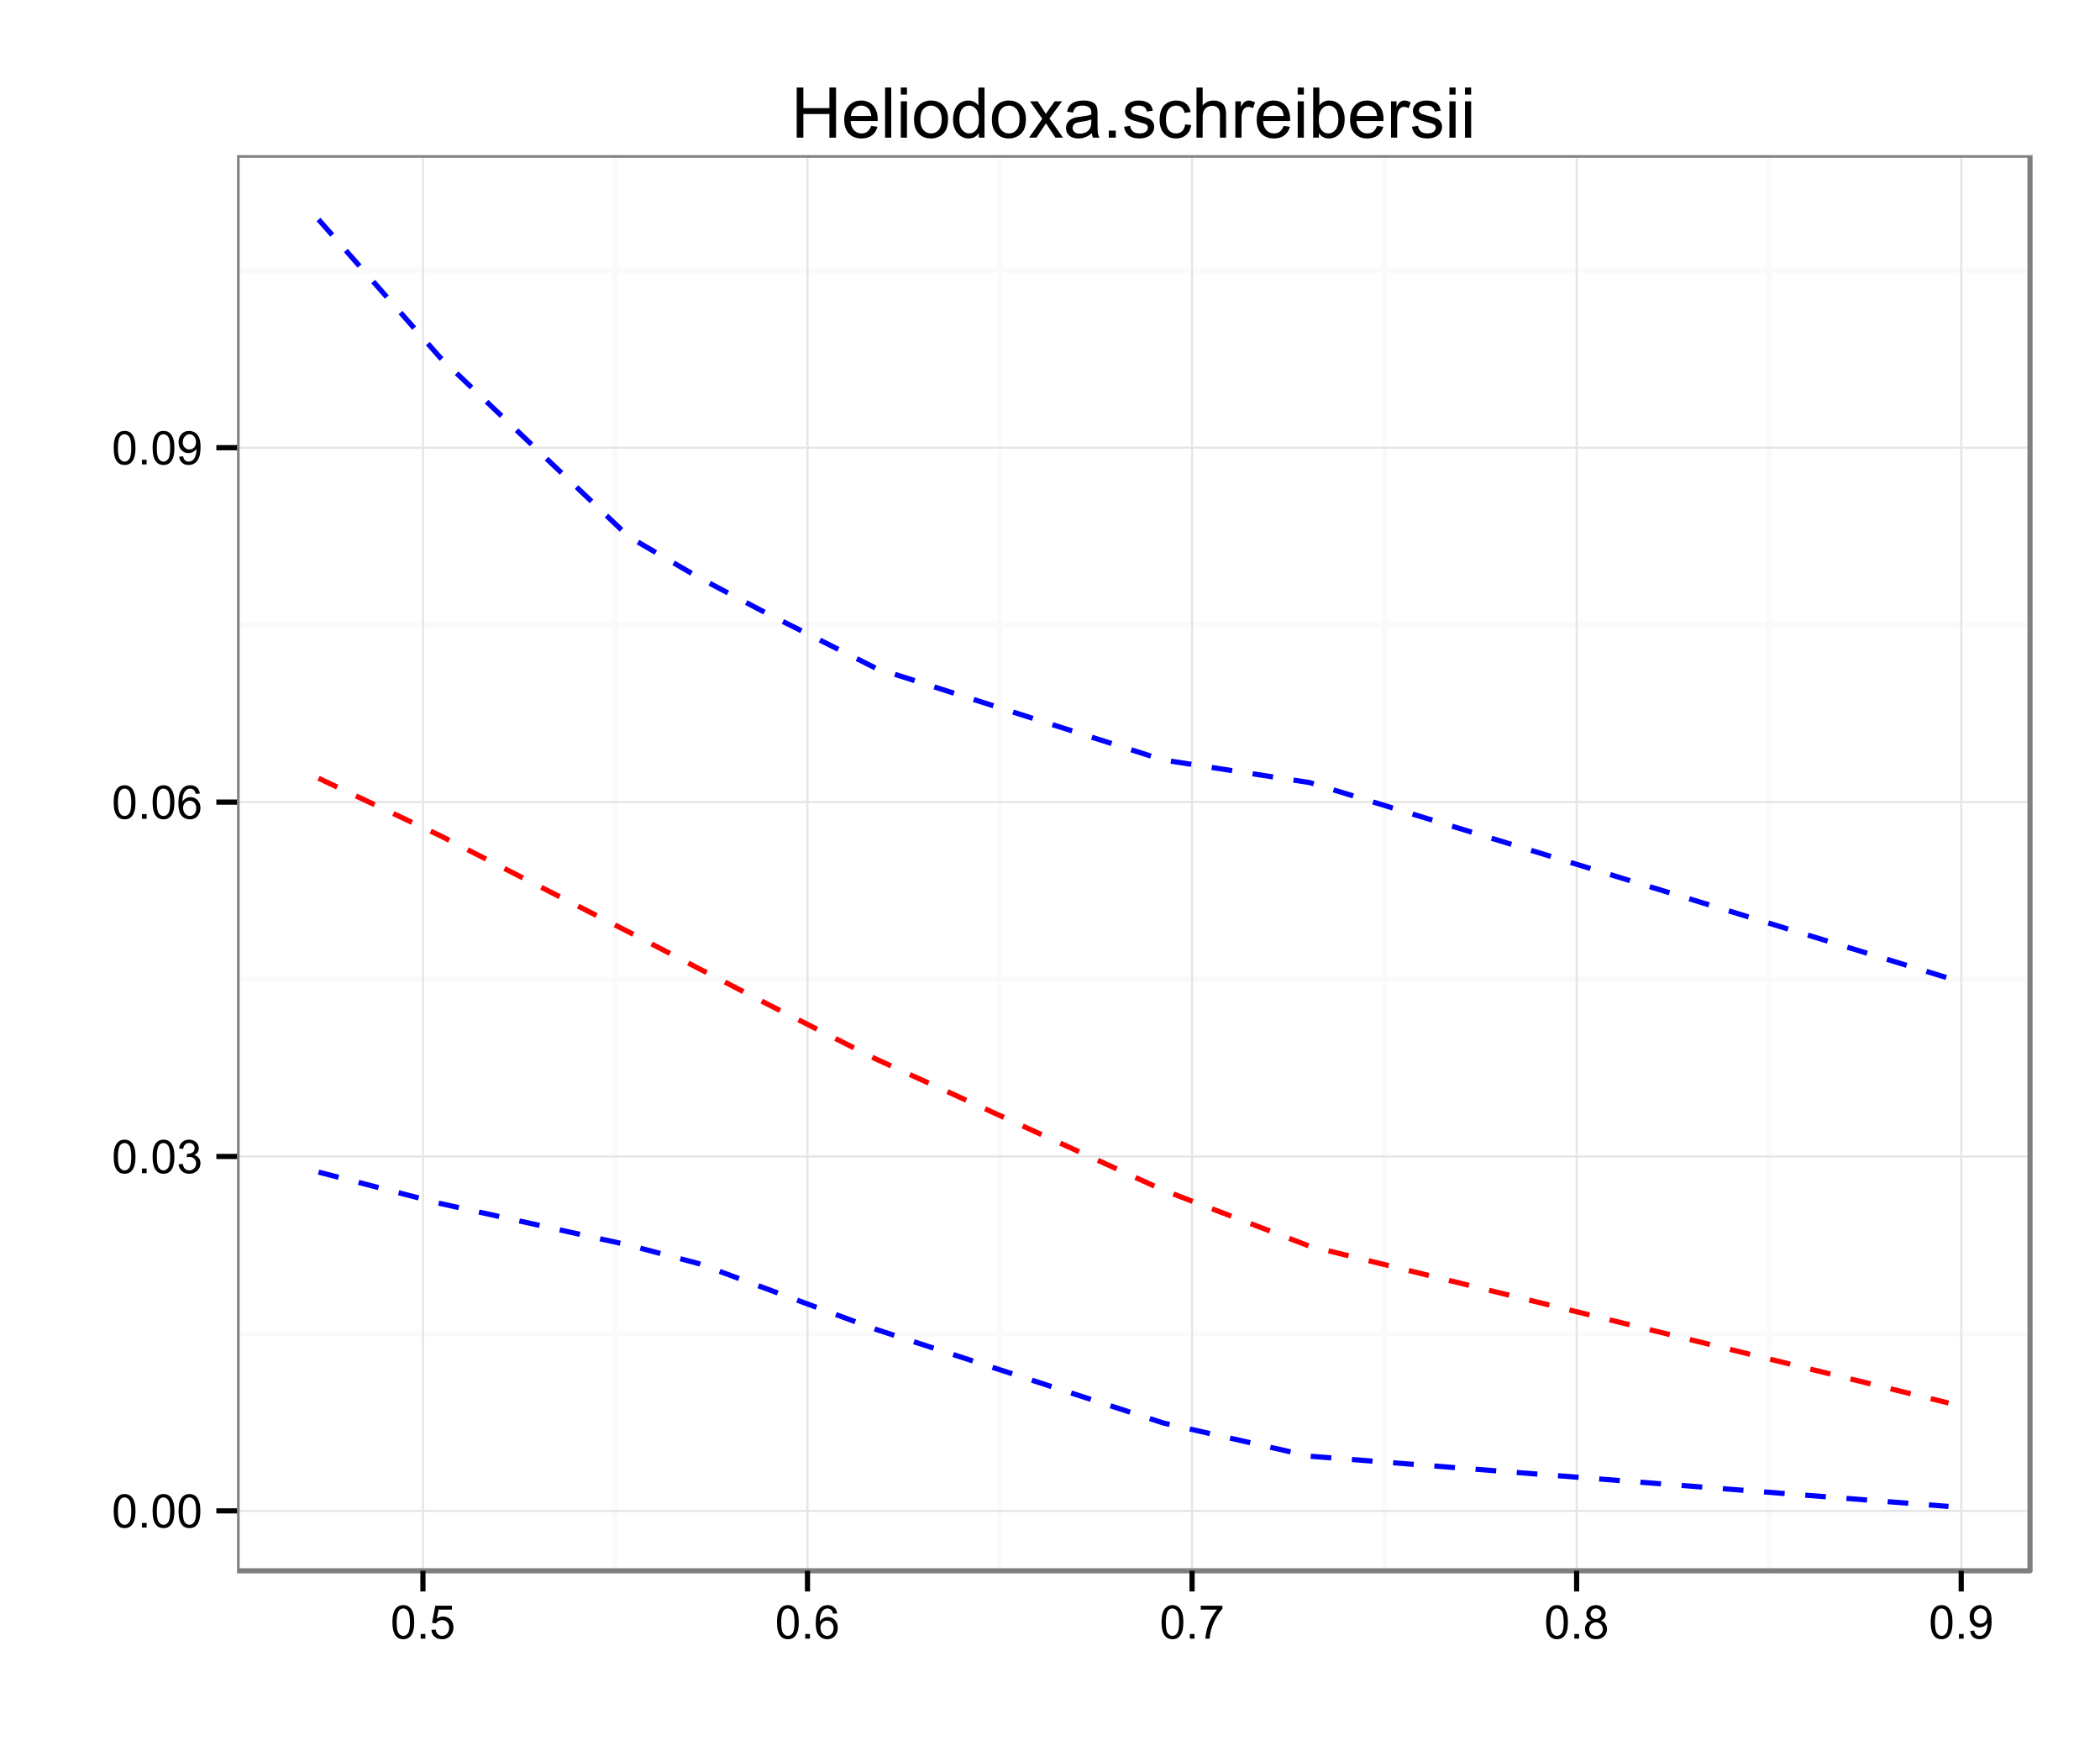
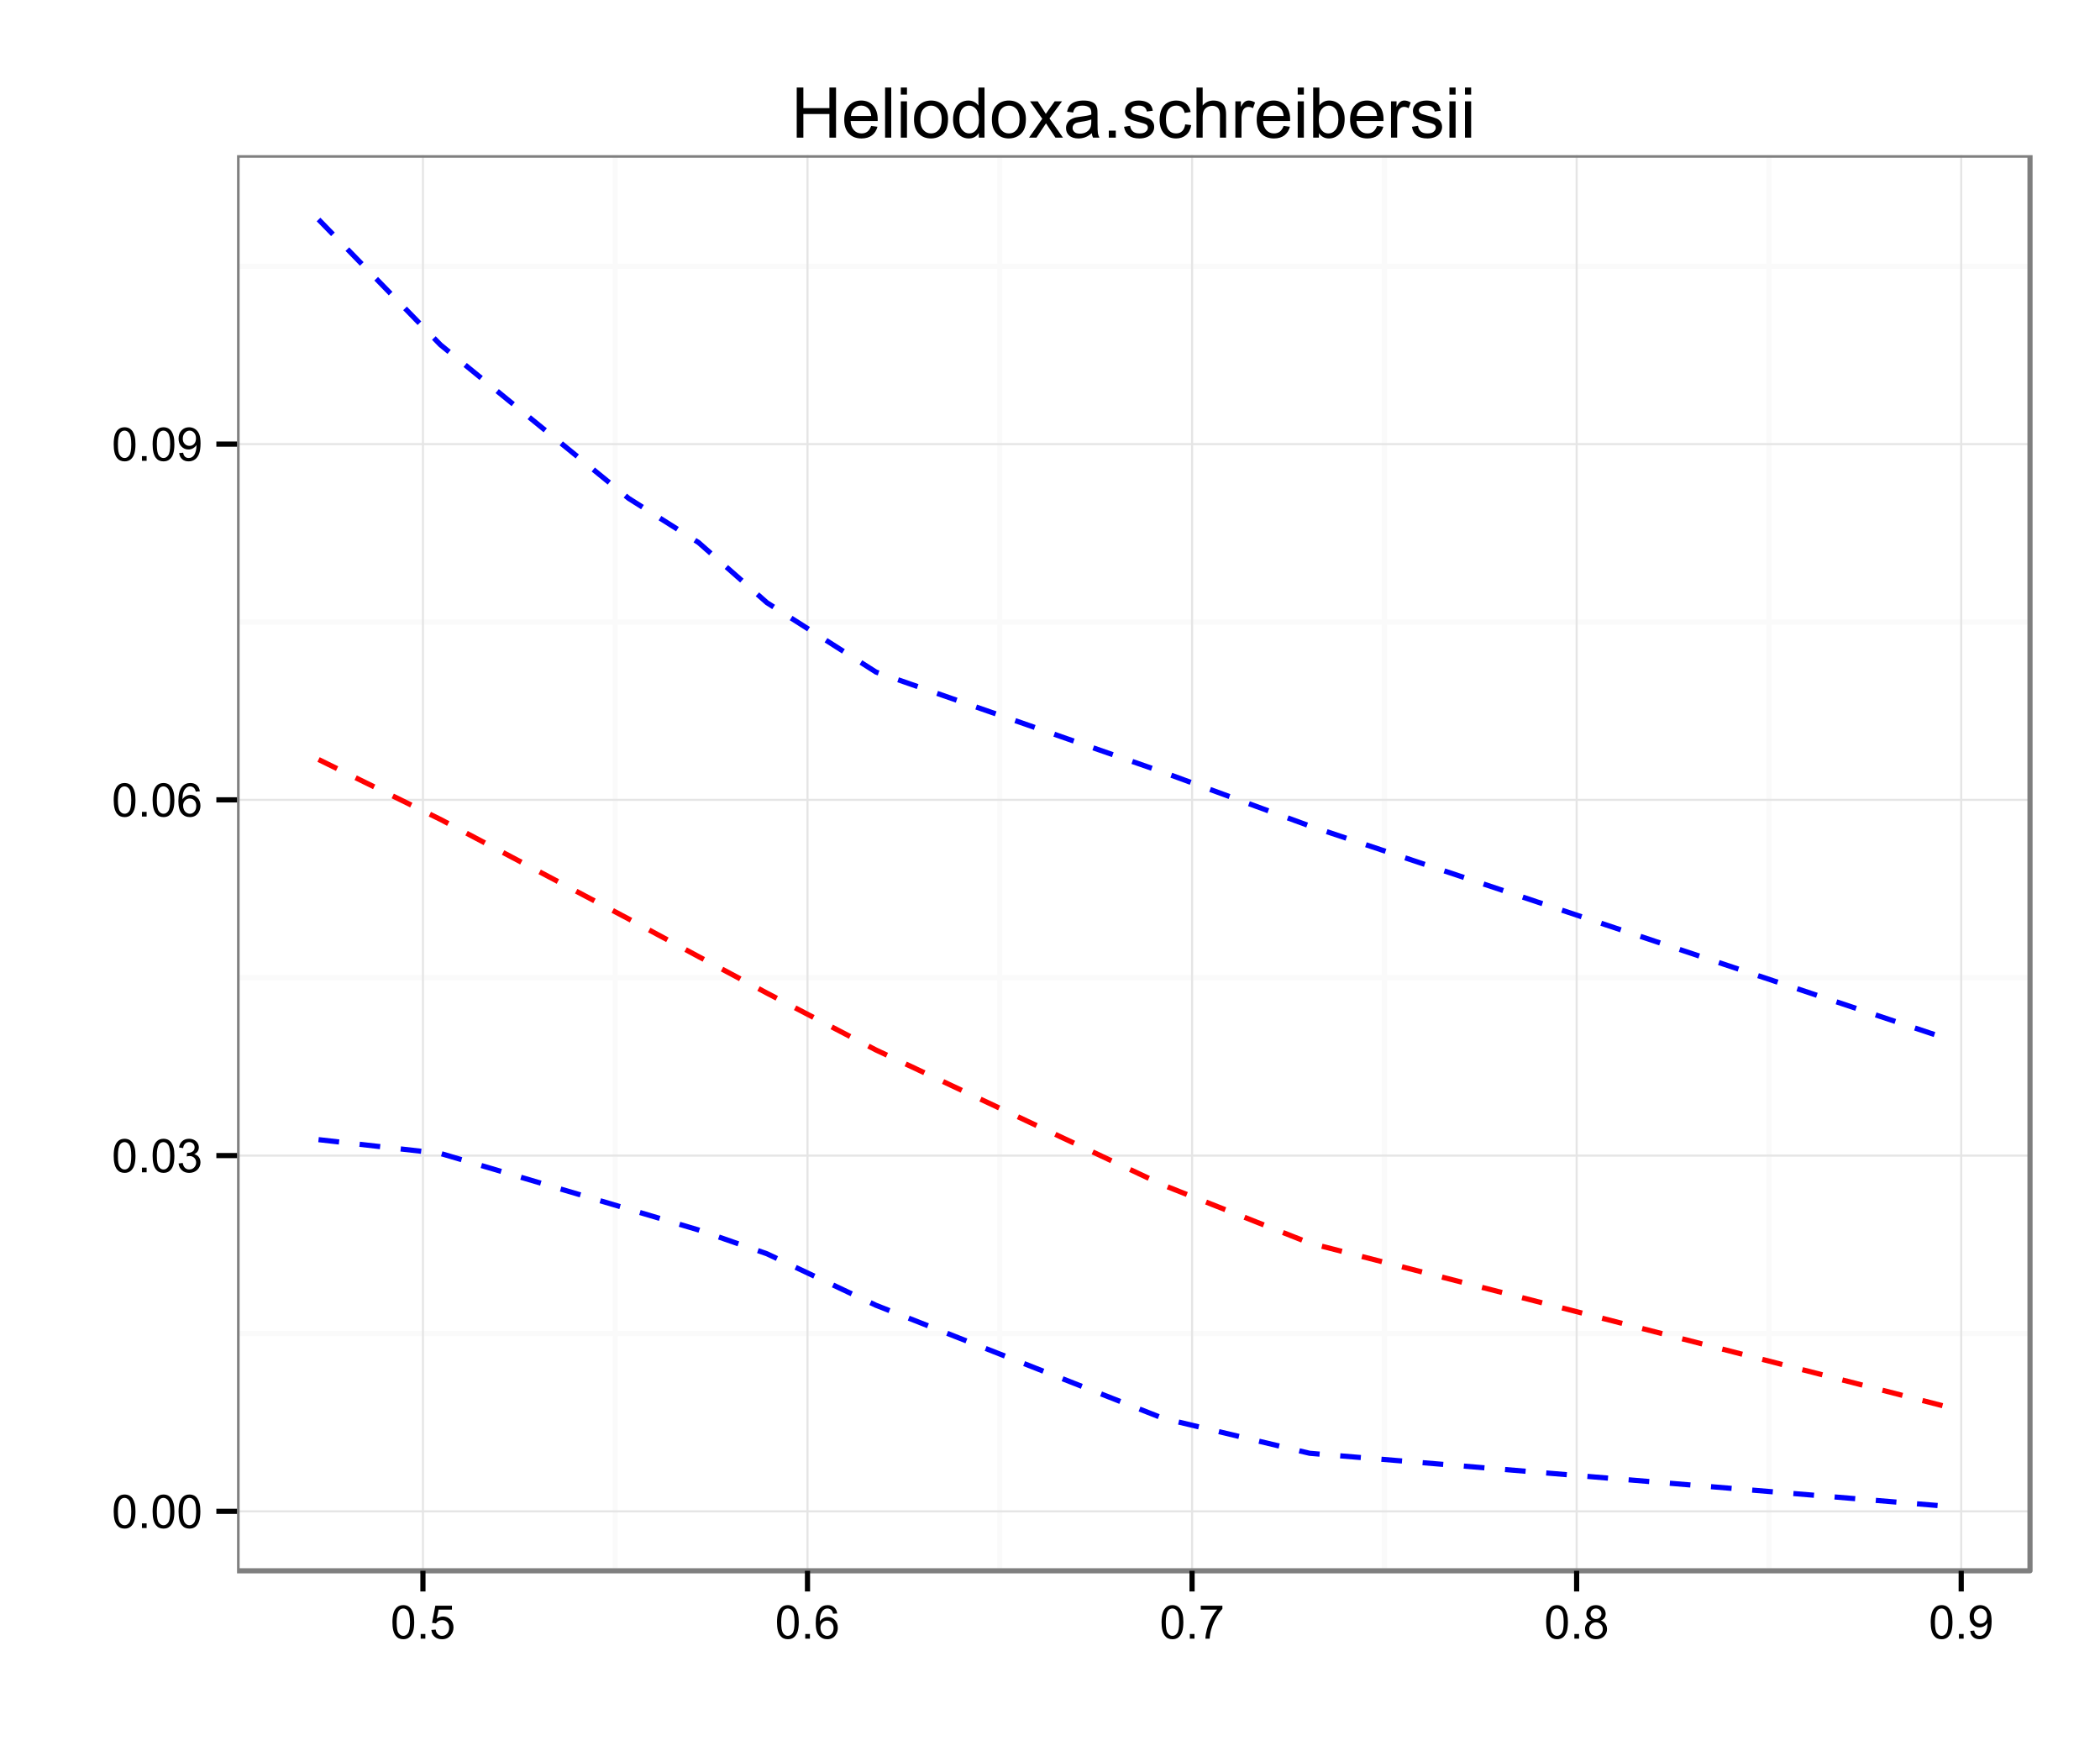
<svg xmlns="http://www.w3.org/2000/svg" xmlns:xlink="http://www.w3.org/1999/xlink" width="432pt" height="360pt" viewBox="0 0 432 360" version="1.1">
  <defs>
    <g>
      <symbol overflow="visible" id="glyph0-0">
        <path style="stroke:none;" d="M 0.398 -3.391 C 0.398 -4.199 0.48 -4.852 0.648 -5.352 C 0.812 -5.844 1.062 -6.227 1.395 -6.496 C 1.723 -6.762 2.137 -6.895 2.641 -6.898 C 3.004 -6.895 3.328 -6.82 3.609 -6.676 C 3.887 -6.523 4.113 -6.312 4.297 -6.035 C 4.477 -5.754 4.621 -5.41 4.723 -5.012 C 4.824 -4.605 4.875 -4.066 4.879 -3.391 C 4.875 -2.582 4.793 -1.93 4.629 -1.438 C 4.465 -0.938 4.215 -0.555 3.887 -0.289 C 3.555 -0.016 3.141 0.117 2.641 0.117 C 1.973 0.117 1.453 -0.117 1.078 -0.594 C 0.625 -1.164 0.398 -2.098 0.398 -3.391 Z M 1.266 -3.391 C 1.266 -2.258 1.395 -1.508 1.66 -1.137 C 1.922 -0.762 2.25 -0.574 2.641 -0.578 C 3.023 -0.574 3.348 -0.762 3.613 -1.141 C 3.875 -1.512 4.008 -2.262 4.012 -3.391 C 4.008 -4.52 3.875 -5.27 3.613 -5.645 C 3.348 -6.012 3.02 -6.199 2.629 -6.203 C 2.238 -6.199 1.93 -6.035 1.703 -5.711 C 1.41 -5.289 1.266 -4.516 1.266 -3.391 Z M 1.266 -3.391 " />
      </symbol>
      <symbol overflow="visible" id="glyph0-1">
        <path style="stroke:none;" d="M 0.871 0 L 0.871 -0.961 L 1.832 -0.961 L 1.832 0 Z M 0.871 0 " />
      </symbol>
      <symbol overflow="visible" id="glyph0-2">
        <path style="stroke:none;" d="M 0.402 -1.812 L 1.246 -1.926 C 1.34 -1.445 1.504 -1.102 1.738 -0.895 C 1.969 -0.68 2.254 -0.574 2.594 -0.578 C 2.988 -0.574 3.324 -0.711 3.598 -0.988 C 3.871 -1.262 4.008 -1.602 4.008 -2.012 C 4.008 -2.395 3.879 -2.715 3.629 -2.969 C 3.371 -3.219 3.051 -3.344 2.664 -3.348 C 2.5 -3.344 2.301 -3.312 2.066 -3.254 L 2.16 -3.992 C 2.215 -3.984 2.262 -3.984 2.297 -3.984 C 2.656 -3.984 2.977 -4.078 3.266 -4.266 C 3.551 -4.453 3.695 -4.742 3.699 -5.133 C 3.695 -5.441 3.59 -5.695 3.383 -5.902 C 3.172 -6.102 2.902 -6.203 2.574 -6.207 C 2.242 -6.203 1.969 -6.102 1.754 -5.895 C 1.531 -5.688 1.391 -5.379 1.332 -4.969 L 0.488 -5.117 C 0.586 -5.68 0.82 -6.121 1.188 -6.434 C 1.551 -6.742 2.008 -6.895 2.555 -6.898 C 2.93 -6.895 3.273 -6.816 3.59 -6.656 C 3.902 -6.496 4.145 -6.277 4.312 -6 C 4.48 -5.719 4.562 -5.422 4.566 -5.113 C 4.562 -4.812 4.484 -4.543 4.324 -4.301 C 4.164 -4.059 3.926 -3.863 3.617 -3.723 C 4.02 -3.625 4.336 -3.43 4.562 -3.137 C 4.785 -2.84 4.898 -2.473 4.902 -2.031 C 4.898 -1.426 4.68 -0.918 4.246 -0.504 C 3.805 -0.09 3.25 0.117 2.586 0.121 C 1.98 0.117 1.48 -0.059 1.086 -0.418 C 0.684 -0.773 0.457 -1.238 0.402 -1.812 Z M 0.402 -1.812 " />
      </symbol>
      <symbol overflow="visible" id="glyph0-3">
        <path style="stroke:none;" d="M 4.777 -5.188 L 3.938 -5.125 C 3.859 -5.453 3.75 -5.691 3.617 -5.844 C 3.387 -6.082 3.105 -6.203 2.773 -6.207 C 2.5 -6.203 2.266 -6.129 2.066 -5.98 C 1.797 -5.785 1.586 -5.504 1.438 -5.133 C 1.281 -4.758 1.203 -4.227 1.199 -3.543 C 1.398 -3.852 1.648 -4.082 1.945 -4.23 C 2.238 -4.379 2.543 -4.453 2.867 -4.457 C 3.426 -4.453 3.906 -4.246 4.305 -3.836 C 4.699 -3.418 4.898 -2.883 4.898 -2.23 C 4.898 -1.797 4.805 -1.395 4.617 -1.027 C 4.43 -0.652 4.172 -0.371 3.852 -0.176 C 3.523 0.02 3.156 0.117 2.746 0.117 C 2.039 0.117 1.465 -0.141 1.023 -0.656 C 0.578 -1.172 0.355 -2.023 0.359 -3.215 C 0.355 -4.539 0.602 -5.504 1.098 -6.113 C 1.52 -6.633 2.098 -6.895 2.828 -6.898 C 3.363 -6.895 3.805 -6.746 4.152 -6.445 C 4.496 -6.141 4.703 -5.719 4.777 -5.188 Z M 1.332 -2.227 C 1.328 -1.934 1.391 -1.652 1.516 -1.391 C 1.637 -1.121 1.809 -0.922 2.035 -0.785 C 2.254 -0.645 2.488 -0.574 2.734 -0.578 C 3.086 -0.574 3.391 -0.719 3.648 -1.008 C 3.902 -1.293 4.031 -1.684 4.035 -2.18 C 4.031 -2.652 3.906 -3.023 3.656 -3.301 C 3.402 -3.57 3.082 -3.707 2.699 -3.711 C 2.316 -3.707 1.992 -3.57 1.73 -3.301 C 1.461 -3.023 1.328 -2.668 1.332 -2.227 Z M 1.332 -2.227 " />
      </symbol>
      <symbol overflow="visible" id="glyph0-4">
        <path style="stroke:none;" d="M 0.523 -1.59 L 1.336 -1.664 C 1.402 -1.281 1.531 -1.004 1.727 -0.836 C 1.918 -0.66 2.168 -0.574 2.477 -0.578 C 2.73 -0.574 2.957 -0.633 3.156 -0.754 C 3.348 -0.871 3.508 -1.031 3.637 -1.23 C 3.758 -1.426 3.863 -1.691 3.949 -2.031 C 4.035 -2.367 4.078 -2.711 4.078 -3.066 C 4.078 -3.098 4.074 -3.156 4.074 -3.234 C 3.902 -2.965 3.672 -2.746 3.383 -2.578 C 3.086 -2.41 2.77 -2.324 2.434 -2.328 C 1.859 -2.324 1.379 -2.531 0.988 -2.945 C 0.594 -3.355 0.398 -3.898 0.398 -4.578 C 0.398 -5.273 0.602 -5.836 1.016 -6.262 C 1.422 -6.684 1.938 -6.895 2.559 -6.898 C 3.004 -6.895 3.414 -6.777 3.785 -6.539 C 4.152 -6.297 4.434 -5.953 4.629 -5.512 C 4.82 -5.062 4.914 -4.418 4.918 -3.578 C 4.914 -2.695 4.82 -1.996 4.629 -1.477 C 4.438 -0.957 4.152 -0.559 3.777 -0.289 C 3.398 -0.016 2.957 0.117 2.457 0.117 C 1.914 0.117 1.477 -0.031 1.137 -0.328 C 0.797 -0.625 0.59 -1.043 0.523 -1.59 Z M 3.98 -4.621 C 3.977 -5.102 3.848 -5.484 3.594 -5.773 C 3.332 -6.055 3.023 -6.199 2.664 -6.203 C 2.285 -6.199 1.957 -6.047 1.684 -5.742 C 1.402 -5.434 1.266 -5.035 1.266 -4.551 C 1.266 -4.109 1.395 -3.754 1.66 -3.484 C 1.922 -3.207 2.25 -3.07 2.641 -3.074 C 3.027 -3.07 3.348 -3.207 3.602 -3.484 C 3.852 -3.754 3.977 -4.133 3.98 -4.621 Z M 3.98 -4.621 " />
      </symbol>
      <symbol overflow="visible" id="glyph0-5">
        <path style="stroke:none;" d="M 0.398 -1.801 L 1.285 -1.875 C 1.348 -1.441 1.5 -1.117 1.742 -0.902 C 1.977 -0.684 2.266 -0.574 2.605 -0.578 C 3.008 -0.574 3.352 -0.727 3.637 -1.035 C 3.914 -1.34 4.055 -1.746 4.059 -2.254 C 4.055 -2.734 3.918 -3.113 3.652 -3.395 C 3.379 -3.668 3.027 -3.809 2.594 -3.812 C 2.316 -3.809 2.07 -3.746 1.855 -3.625 C 1.633 -3.5 1.461 -3.34 1.34 -3.145 L 0.547 -3.25 L 1.215 -6.777 L 4.633 -6.777 L 4.633 -5.973 L 1.891 -5.973 L 1.52 -4.125 C 1.926 -4.41 2.359 -4.551 2.816 -4.555 C 3.414 -4.551 3.922 -4.344 4.336 -3.93 C 4.746 -3.512 4.949 -2.977 4.953 -2.328 C 4.949 -1.703 4.77 -1.168 4.41 -0.719 C 3.969 -0.16 3.367 0.117 2.605 0.117 C 1.977 0.117 1.465 -0.055 1.074 -0.406 C 0.676 -0.754 0.453 -1.219 0.398 -1.801 Z M 0.398 -1.801 " />
      </symbol>
      <symbol overflow="visible" id="glyph0-6">
        <path style="stroke:none;" d="M 0.453 -5.973 L 0.453 -6.781 L 4.902 -6.781 L 4.902 -6.125 C 4.461 -5.656 4.027 -5.039 3.602 -4.27 C 3.168 -3.496 2.836 -2.703 2.605 -1.891 C 2.434 -1.312 2.324 -0.684 2.281 0 L 1.414 0 C 1.422 -0.539 1.531 -1.191 1.734 -1.961 C 1.938 -2.723 2.227 -3.461 2.609 -4.176 C 2.984 -4.883 3.391 -5.48 3.82 -5.973 Z M 0.453 -5.973 " />
      </symbol>
      <symbol overflow="visible" id="glyph0-7">
        <path style="stroke:none;" d="M 1.695 -3.727 C 1.344 -3.852 1.086 -4.031 0.918 -4.273 C 0.746 -4.508 0.66 -4.793 0.664 -5.129 C 0.66 -5.625 0.84 -6.047 1.203 -6.387 C 1.559 -6.727 2.039 -6.895 2.641 -6.898 C 3.238 -6.895 3.719 -6.723 4.086 -6.375 C 4.449 -6.027 4.633 -5.602 4.637 -5.105 C 4.633 -4.781 4.551 -4.504 4.383 -4.27 C 4.215 -4.031 3.961 -3.852 3.625 -3.727 C 4.043 -3.586 4.363 -3.363 4.586 -3.059 C 4.805 -2.754 4.914 -2.387 4.918 -1.965 C 4.914 -1.371 4.707 -0.879 4.293 -0.48 C 3.875 -0.082 3.328 0.117 2.652 0.117 C 1.973 0.117 1.426 -0.082 1.012 -0.484 C 0.594 -0.883 0.387 -1.383 0.391 -1.988 C 0.387 -2.43 0.5 -2.805 0.73 -3.109 C 0.953 -3.41 1.273 -3.617 1.695 -3.727 Z M 1.527 -5.156 C 1.523 -4.828 1.629 -4.562 1.84 -4.359 C 2.051 -4.152 2.32 -4.047 2.656 -4.051 C 2.977 -4.047 3.246 -4.148 3.457 -4.355 C 3.664 -4.559 3.766 -4.812 3.77 -5.109 C 3.766 -5.418 3.66 -5.676 3.445 -5.891 C 3.23 -6.098 2.965 -6.203 2.648 -6.207 C 2.324 -6.203 2.055 -6.102 1.844 -5.895 C 1.629 -5.688 1.523 -5.441 1.527 -5.156 Z M 1.258 -1.984 C 1.254 -1.738 1.309 -1.504 1.426 -1.281 C 1.535 -1.055 1.707 -0.883 1.934 -0.762 C 2.16 -0.637 2.402 -0.574 2.664 -0.578 C 3.062 -0.574 3.395 -0.703 3.66 -0.965 C 3.922 -1.223 4.055 -1.551 4.055 -1.953 C 4.055 -2.355 3.918 -2.691 3.648 -2.961 C 3.375 -3.223 3.035 -3.355 2.633 -3.359 C 2.234 -3.355 1.906 -3.227 1.648 -2.965 C 1.383 -2.703 1.254 -2.375 1.258 -1.984 Z M 1.258 -1.984 " />
      </symbol>
      <symbol overflow="visible" id="glyph1-0">
        <path style="stroke:none;" d="M 1.152 0 L 1.152 -10.309 L 2.516 -10.309 L 2.516 -6.074 L 7.875 -6.074 L 7.875 -10.309 L 9.238 -10.309 L 9.238 0 L 7.875 0 L 7.875 -4.859 L 2.516 -4.859 L 2.516 0 Z M 1.152 0 " />
      </symbol>
      <symbol overflow="visible" id="glyph1-1">
        <path style="stroke:none;" d="M 6.062 -2.406 L 7.367 -2.242 C 7.156 -1.477 6.777 -0.883 6.223 -0.465 C 5.664 -0.043 4.949 0.164 4.086 0.168 C 2.988 0.164 2.121 -0.168 1.484 -0.84 C 0.844 -1.508 0.527 -2.453 0.527 -3.672 C 0.527 -4.926 0.848 -5.898 1.496 -6.594 C 2.141 -7.285 2.98 -7.633 4.016 -7.637 C 5.008 -7.633 5.824 -7.293 6.461 -6.617 C 7.09 -5.934 7.406 -4.977 7.41 -3.746 C 7.406 -3.668 7.402 -3.559 7.402 -3.41 L 1.836 -3.41 C 1.879 -2.59 2.113 -1.961 2.531 -1.523 C 2.945 -1.086 3.465 -0.867 4.094 -0.871 C 4.555 -0.867 4.949 -0.988 5.281 -1.234 C 5.605 -1.477 5.867 -1.867 6.062 -2.406 Z M 1.906 -4.449 L 6.074 -4.449 C 6.016 -5.074 5.855 -5.547 5.598 -5.863 C 5.191 -6.348 4.668 -6.59 4.027 -6.594 C 3.441 -6.59 2.953 -6.398 2.562 -6.012 C 2.164 -5.621 1.945 -5.098 1.906 -4.449 Z M 1.906 -4.449 " />
      </symbol>
      <symbol overflow="visible" id="glyph1-2">
        <path style="stroke:none;" d="M 0.922 0 L 0.922 -10.309 L 2.188 -10.309 L 2.188 0 Z M 0.922 0 " />
      </symbol>
      <symbol overflow="visible" id="glyph1-3">
        <path style="stroke:none;" d="M 0.957 -8.852 L 0.957 -10.309 L 2.223 -10.309 L 2.223 -8.852 Z M 0.957 0 L 0.957 -7.469 L 2.223 -7.469 L 2.223 0 Z M 0.957 0 " />
      </symbol>
      <symbol overflow="visible" id="glyph1-4">
        <path style="stroke:none;" d="M 0.477 -3.734 C 0.473 -5.113 0.859 -6.137 1.633 -6.805 C 2.27 -7.355 3.051 -7.633 3.98 -7.637 C 5.004 -7.633 5.844 -7.297 6.496 -6.625 C 7.145 -5.949 7.469 -5.02 7.473 -3.84 C 7.469 -2.875 7.324 -2.121 7.039 -1.57 C 6.75 -1.02 6.332 -0.59 5.781 -0.289 C 5.23 0.016 4.629 0.164 3.98 0.168 C 2.93 0.164 2.086 -0.168 1.441 -0.836 C 0.797 -1.504 0.473 -2.469 0.477 -3.734 Z M 1.777 -3.734 C 1.773 -2.773 1.984 -2.059 2.402 -1.586 C 2.82 -1.105 3.344 -0.867 3.98 -0.871 C 4.605 -0.867 5.129 -1.105 5.547 -1.586 C 5.961 -2.062 6.168 -2.793 6.172 -3.777 C 6.168 -4.695 5.961 -5.395 5.543 -5.875 C 5.121 -6.348 4.598 -6.586 3.98 -6.59 C 3.344 -6.586 2.82 -6.348 2.402 -5.879 C 1.984 -5.402 1.773 -4.688 1.777 -3.734 Z M 1.777 -3.734 " />
      </symbol>
      <symbol overflow="visible" id="glyph1-5">
        <path style="stroke:none;" d="M 5.793 0 L 5.793 -0.941 C 5.316 -0.203 4.621 0.164 3.707 0.168 C 3.109 0.164 2.562 0.004 2.062 -0.324 C 1.562 -0.648 1.176 -1.109 0.902 -1.699 C 0.629 -2.285 0.492 -2.961 0.492 -3.727 C 0.492 -4.469 0.613 -5.145 0.863 -5.754 C 1.109 -6.359 1.484 -6.824 1.98 -7.148 C 2.477 -7.473 3.031 -7.633 3.648 -7.637 C 4.098 -7.633 4.5 -7.539 4.852 -7.352 C 5.203 -7.16 5.488 -6.914 5.711 -6.609 L 5.711 -10.309 L 6.969 -10.309 L 6.969 0 Z M 1.793 -3.727 C 1.793 -2.77 1.992 -2.055 2.398 -1.582 C 2.797 -1.105 3.273 -0.867 3.824 -0.871 C 4.375 -0.867 4.844 -1.094 5.234 -1.551 C 5.617 -2 5.812 -2.691 5.816 -3.621 C 5.812 -4.641 5.613 -5.391 5.223 -5.871 C 4.824 -6.348 4.34 -6.586 3.77 -6.59 C 3.203 -6.586 2.734 -6.355 2.359 -5.898 C 1.98 -5.438 1.793 -4.715 1.793 -3.727 Z M 1.793 -3.727 " />
      </symbol>
      <symbol overflow="visible" id="glyph1-6">
        <path style="stroke:none;" d="M 0.105 0 L 2.832 -3.883 L 0.309 -7.469 L 1.891 -7.469 L 3.039 -5.715 C 3.25 -5.379 3.422 -5.102 3.559 -4.879 C 3.762 -5.188 3.953 -5.461 4.129 -5.703 L 5.387 -7.469 L 6.898 -7.469 L 4.316 -3.953 L 7.094 0 L 5.539 0 L 4.008 -2.32 L 3.602 -2.945 L 1.637 0 Z M 0.105 0 " />
      </symbol>
      <symbol overflow="visible" id="glyph1-7">
        <path style="stroke:none;" d="M 5.82 -0.922 C 5.348 -0.52 4.898 -0.238 4.465 -0.078 C 4.031 0.086 3.566 0.164 3.074 0.168 C 2.25 0.164 1.617 -0.035 1.18 -0.434 C 0.734 -0.832 0.516 -1.344 0.52 -1.969 C 0.516 -2.332 0.598 -2.664 0.77 -2.969 C 0.934 -3.27 1.152 -3.512 1.422 -3.699 C 1.691 -3.879 1.996 -4.02 2.336 -4.113 C 2.582 -4.176 2.957 -4.238 3.461 -4.305 C 4.48 -4.422 5.23 -4.566 5.715 -4.738 C 5.715 -4.91 5.719 -5.02 5.723 -5.07 C 5.719 -5.582 5.598 -5.945 5.363 -6.16 C 5.035 -6.441 4.555 -6.586 3.922 -6.59 C 3.324 -6.586 2.887 -6.48 2.605 -6.273 C 2.32 -6.062 2.109 -5.695 1.977 -5.168 L 0.738 -5.336 C 0.848 -5.863 1.031 -6.293 1.293 -6.621 C 1.547 -6.945 1.918 -7.195 2.41 -7.371 C 2.895 -7.547 3.461 -7.633 4.105 -7.637 C 4.742 -7.633 5.262 -7.559 5.66 -7.41 C 6.059 -7.258 6.352 -7.07 6.539 -6.844 C 6.727 -6.617 6.855 -6.328 6.934 -5.984 C 6.973 -5.766 6.996 -5.379 6.996 -4.816 L 6.996 -3.129 C 6.996 -1.949 7.02 -1.203 7.074 -0.895 C 7.125 -0.582 7.234 -0.285 7.398 0 L 6.074 0 C 5.941 -0.262 5.855 -0.566 5.82 -0.922 Z M 5.715 -3.746 C 5.254 -3.555 4.566 -3.398 3.648 -3.27 C 3.125 -3.191 2.758 -3.105 2.543 -3.016 C 2.328 -2.918 2.16 -2.781 2.047 -2.605 C 1.926 -2.422 1.867 -2.223 1.871 -2.004 C 1.867 -1.664 1.996 -1.383 2.254 -1.16 C 2.508 -0.934 2.883 -0.82 3.375 -0.824 C 3.859 -0.82 4.293 -0.926 4.676 -1.141 C 5.055 -1.352 5.332 -1.645 5.512 -2.02 C 5.645 -2.301 5.711 -2.723 5.715 -3.285 Z M 5.715 -3.746 " />
      </symbol>
      <symbol overflow="visible" id="glyph1-8">
        <path style="stroke:none;" d="M 1.309 0 L 1.309 -1.441 L 2.75 -1.441 L 2.75 0 Z M 1.309 0 " />
      </symbol>
      <symbol overflow="visible" id="glyph1-9">
        <path style="stroke:none;" d="M 0.441 -2.23 L 1.695 -2.426 C 1.762 -1.922 1.957 -1.535 2.281 -1.27 C 2.598 -1 3.047 -0.867 3.629 -0.871 C 4.207 -0.867 4.641 -0.984 4.922 -1.227 C 5.203 -1.461 5.344 -1.738 5.344 -2.059 C 5.344 -2.34 5.219 -2.566 4.973 -2.734 C 4.797 -2.844 4.363 -2.988 3.676 -3.164 C 2.746 -3.398 2.105 -3.598 1.746 -3.77 C 1.387 -3.938 1.113 -4.176 0.93 -4.48 C 0.742 -4.781 0.648 -5.117 0.652 -5.484 C 0.648 -5.816 0.727 -6.125 0.879 -6.41 C 1.031 -6.691 1.238 -6.926 1.504 -7.117 C 1.699 -7.258 1.969 -7.379 2.309 -7.484 C 2.648 -7.582 3.012 -7.633 3.402 -7.637 C 3.984 -7.633 4.5 -7.551 4.945 -7.383 C 5.387 -7.211 5.711 -6.98 5.926 -6.695 C 6.133 -6.406 6.281 -6.02 6.363 -5.539 L 5.125 -5.371 C 5.066 -5.754 4.902 -6.055 4.637 -6.27 C 4.363 -6.484 3.984 -6.59 3.496 -6.594 C 2.91 -6.59 2.496 -6.496 2.25 -6.305 C 2 -6.113 1.875 -5.887 1.879 -5.633 C 1.875 -5.465 1.926 -5.316 2.031 -5.188 C 2.133 -5.047 2.293 -4.938 2.516 -4.852 C 2.641 -4.805 3.016 -4.695 3.637 -4.527 C 4.527 -4.285 5.152 -4.09 5.508 -3.938 C 5.859 -3.785 6.137 -3.562 6.34 -3.273 C 6.543 -2.98 6.645 -2.621 6.645 -2.195 C 6.645 -1.77 6.52 -1.371 6.273 -1 C 6.027 -0.625 5.672 -0.336 5.211 -0.137 C 4.742 0.066 4.219 0.164 3.637 0.168 C 2.664 0.164 1.922 -0.035 1.414 -0.434 C 0.902 -0.836 0.578 -1.434 0.441 -2.23 Z M 0.441 -2.23 " />
      </symbol>
      <symbol overflow="visible" id="glyph1-10">
        <path style="stroke:none;" d="M 5.82 -2.734 L 7.066 -2.574 C 6.93 -1.711 6.582 -1.039 6.023 -0.559 C 5.461 -0.074 4.77 0.164 3.957 0.168 C 2.934 0.164 2.113 -0.168 1.492 -0.832 C 0.871 -1.5 0.562 -2.457 0.562 -3.707 C 0.562 -4.508 0.695 -5.211 0.961 -5.82 C 1.227 -6.422 1.633 -6.879 2.184 -7.184 C 2.727 -7.484 3.32 -7.633 3.965 -7.637 C 4.773 -7.633 5.438 -7.43 5.957 -7.02 C 6.469 -6.609 6.797 -6.027 6.945 -5.273 L 5.715 -5.082 C 5.594 -5.582 5.387 -5.961 5.094 -6.215 C 4.793 -6.465 4.434 -6.59 4.016 -6.594 C 3.375 -6.59 2.859 -6.363 2.461 -5.906 C 2.062 -5.449 1.863 -4.727 1.863 -3.742 C 1.863 -2.734 2.055 -2.004 2.438 -1.551 C 2.82 -1.094 3.32 -0.867 3.945 -0.871 C 4.438 -0.867 4.852 -1.02 5.188 -1.328 C 5.516 -1.629 5.727 -2.098 5.82 -2.734 Z M 5.82 -2.734 " />
      </symbol>
      <symbol overflow="visible" id="glyph1-11">
        <path style="stroke:none;" d="M 0.949 0 L 0.949 -10.309 L 2.215 -10.309 L 2.215 -6.609 C 2.805 -7.293 3.547 -7.633 4.449 -7.637 C 5 -7.633 5.48 -7.523 5.891 -7.309 C 6.297 -7.086 6.59 -6.785 6.766 -6.402 C 6.941 -6.016 7.031 -5.457 7.031 -4.73 L 7.031 0 L 5.766 0 L 5.766 -4.73 C 5.766 -5.359 5.625 -5.82 5.352 -6.113 C 5.074 -6.398 4.688 -6.543 4.191 -6.547 C 3.812 -6.543 3.461 -6.445 3.133 -6.254 C 2.801 -6.055 2.566 -5.793 2.426 -5.461 C 2.285 -5.129 2.215 -4.668 2.215 -4.086 L 2.215 0 Z M 0.949 0 " />
      </symbol>
      <symbol overflow="visible" id="glyph1-12">
        <path style="stroke:none;" d="M 0.934 0 L 0.934 -7.469 L 2.074 -7.469 L 2.074 -6.336 C 2.363 -6.859 2.629 -7.211 2.879 -7.383 C 3.121 -7.551 3.395 -7.633 3.691 -7.637 C 4.117 -7.633 4.551 -7.496 4.992 -7.227 L 4.555 -6.055 C 4.242 -6.234 3.934 -6.328 3.629 -6.328 C 3.348 -6.328 3.102 -6.242 2.883 -6.078 C 2.66 -5.906 2.5 -5.676 2.41 -5.387 C 2.266 -4.934 2.195 -4.441 2.199 -3.91 L 2.199 0 Z M 0.934 0 " />
      </symbol>
      <symbol overflow="visible" id="glyph1-13">
        <path style="stroke:none;" d="M 2.117 0 L 0.941 0 L 0.941 -10.309 L 2.207 -10.309 L 2.207 -6.629 C 2.738 -7.297 3.422 -7.633 4.254 -7.637 C 4.711 -7.633 5.145 -7.543 5.555 -7.359 C 5.965 -7.172 6.301 -6.91 6.57 -6.578 C 6.832 -6.238 7.039 -5.832 7.191 -5.363 C 7.34 -4.887 7.418 -4.383 7.418 -3.848 C 7.418 -2.562 7.102 -1.574 6.469 -0.879 C 5.836 -0.184 5.074 0.164 4.191 0.168 C 3.305 0.164 2.613 -0.199 2.117 -0.934 Z M 2.102 -3.789 C 2.098 -2.891 2.219 -2.242 2.469 -1.848 C 2.863 -1.191 3.402 -0.867 4.086 -0.871 C 4.633 -0.867 5.113 -1.105 5.52 -1.59 C 5.922 -2.066 6.121 -2.785 6.125 -3.742 C 6.121 -4.715 5.93 -5.434 5.543 -5.898 C 5.156 -6.359 4.688 -6.59 4.141 -6.594 C 3.586 -6.59 3.109 -6.352 2.707 -5.871 C 2.301 -5.391 2.098 -4.695 2.102 -3.789 Z M 2.102 -3.789 " />
      </symbol>
    </g>
    <clipPath id="clip1">
      <path d="M 48.762 31.906 L 418.602 31.906 L 418.602 324.051 L 48.762 324.051 Z M 48.762 31.906 " />
    </clipPath>
  </defs>
-   <g id="surface241">
+   <g id="surface246">
    <rect x="0" y="0" width="432" height="360" style="fill:rgb(100%,100%,100%);fill-opacity:1;stroke:none;" />
    <rect x="0" y="0" width="432" height="360" style="fill:rgb(100%,100%,100%);fill-opacity:1;stroke:none;" />
    <path style="fill:none;stroke-width:1.063;stroke-linecap:round;stroke-linejoin:round;stroke:rgb(100%,100%,100%);stroke-opacity:1;stroke-miterlimit:10;" d="M 0 360 L 432 360 L 432 0 L 0 0 Z M 0 360 " />
    <g clip-path="url(#clip1)" clip-rule="nonzero">
      <path style=" stroke:none;fill-rule:nonzero;fill:rgb(100%,100%,100%);fill-opacity:1;" d="M 48.762 323.051 L 417.602 323.051 L 417.602 31.906 L 48.762 31.906 Z M 48.762 323.051 " />
-       <path style="fill:none;stroke-width:1.063;stroke-linecap:butt;stroke-linejoin:round;stroke:rgb(98.039%,98.039%,98.039%);stroke-opacity:1;stroke-miterlimit:10;" d="M 48.762 274.289 L 417.602 274.289 " />
-       <path style="fill:none;stroke-width:1.063;stroke-linecap:butt;stroke-linejoin:round;stroke:rgb(98.039%,98.039%,98.039%);stroke-opacity:1;stroke-miterlimit:10;" d="M 48.762 201.402 L 417.602 201.402 " />
-       <path style="fill:none;stroke-width:1.063;stroke-linecap:butt;stroke-linejoin:round;stroke:rgb(98.039%,98.039%,98.039%);stroke-opacity:1;stroke-miterlimit:10;" d="M 48.762 128.516 L 417.602 128.516 " />
-       <path style="fill:none;stroke-width:1.063;stroke-linecap:butt;stroke-linejoin:round;stroke:rgb(98.039%,98.039%,98.039%);stroke-opacity:1;stroke-miterlimit:10;" d="M 48.762 55.633 L 417.602 55.633 " />
+       <path style="fill:none;stroke-width:1.063;stroke-linecap:butt;stroke-linejoin:round;stroke:rgb(98.039%,98.039%,98.039%);stroke-opacity:1;stroke-miterlimit:10;" d="M 48.762 274.242 L 417.602 274.242 " />
+       <path style="fill:none;stroke-width:1.063;stroke-linecap:butt;stroke-linejoin:round;stroke:rgb(98.039%,98.039%,98.039%);stroke-opacity:1;stroke-miterlimit:10;" d="M 48.762 201.082 L 417.602 201.082 " />
+       <path style="fill:none;stroke-width:1.063;stroke-linecap:butt;stroke-linejoin:round;stroke:rgb(98.039%,98.039%,98.039%);stroke-opacity:1;stroke-miterlimit:10;" d="M 48.762 127.918 L 417.602 127.918 " />
+       <path style="fill:none;stroke-width:1.063;stroke-linecap:butt;stroke-linejoin:round;stroke:rgb(98.039%,98.039%,98.039%);stroke-opacity:1;stroke-miterlimit:10;" d="M 48.762 54.754 L 417.602 54.754 " />
      <path style="fill:none;stroke-width:1.063;stroke-linecap:butt;stroke-linejoin:round;stroke:rgb(98.039%,98.039%,98.039%);stroke-opacity:1;stroke-miterlimit:10;" d="M 126.559 323.051 L 126.559 31.906 " />
      <path style="fill:none;stroke-width:1.063;stroke-linecap:butt;stroke-linejoin:round;stroke:rgb(98.039%,98.039%,98.039%);stroke-opacity:1;stroke-miterlimit:10;" d="M 205.668 323.051 L 205.668 31.906 " />
      <path style="fill:none;stroke-width:1.063;stroke-linecap:butt;stroke-linejoin:round;stroke:rgb(98.039%,98.039%,98.039%);stroke-opacity:1;stroke-miterlimit:10;" d="M 284.781 323.051 L 284.781 31.906 " />
      <path style="fill:none;stroke-width:1.063;stroke-linecap:butt;stroke-linejoin:round;stroke:rgb(98.039%,98.039%,98.039%);stroke-opacity:1;stroke-miterlimit:10;" d="M 363.895 323.051 L 363.895 31.906 " />
-       <path style="fill:none;stroke-width:0.425;stroke-linecap:butt;stroke-linejoin:round;stroke:rgb(89.804%,89.804%,89.804%);stroke-opacity:1;stroke-miterlimit:10;" d="M 48.762 310.73 L 417.602 310.73 " />
-       <path style="fill:none;stroke-width:0.425;stroke-linecap:butt;stroke-linejoin:round;stroke:rgb(89.804%,89.804%,89.804%);stroke-opacity:1;stroke-miterlimit:10;" d="M 48.762 237.844 L 417.602 237.844 " />
-       <path style="fill:none;stroke-width:0.425;stroke-linecap:butt;stroke-linejoin:round;stroke:rgb(89.804%,89.804%,89.804%);stroke-opacity:1;stroke-miterlimit:10;" d="M 48.762 164.961 L 417.602 164.961 " />
-       <path style="fill:none;stroke-width:0.425;stroke-linecap:butt;stroke-linejoin:round;stroke:rgb(89.804%,89.804%,89.804%);stroke-opacity:1;stroke-miterlimit:10;" d="M 48.762 92.074 L 417.602 92.074 " />
+       <path style="fill:none;stroke-width:0.425;stroke-linecap:butt;stroke-linejoin:round;stroke:rgb(89.804%,89.804%,89.804%);stroke-opacity:1;stroke-miterlimit:10;" d="M 48.762 310.824 L 417.602 310.824 " />
+       <path style="fill:none;stroke-width:0.425;stroke-linecap:butt;stroke-linejoin:round;stroke:rgb(89.804%,89.804%,89.804%);stroke-opacity:1;stroke-miterlimit:10;" d="M 48.762 237.66 L 417.602 237.66 " />
+       <path style="fill:none;stroke-width:0.425;stroke-linecap:butt;stroke-linejoin:round;stroke:rgb(89.804%,89.804%,89.804%);stroke-opacity:1;stroke-miterlimit:10;" d="M 48.762 164.5 L 417.602 164.5 " />
+       <path style="fill:none;stroke-width:0.425;stroke-linecap:butt;stroke-linejoin:round;stroke:rgb(89.804%,89.804%,89.804%);stroke-opacity:1;stroke-miterlimit:10;" d="M 48.762 91.336 L 417.602 91.336 " />
      <path style="fill:none;stroke-width:0.425;stroke-linecap:butt;stroke-linejoin:round;stroke:rgb(89.804%,89.804%,89.804%);stroke-opacity:1;stroke-miterlimit:10;" d="M 87.004 323.051 L 87.004 31.906 " />
      <path style="fill:none;stroke-width:0.425;stroke-linecap:butt;stroke-linejoin:round;stroke:rgb(89.804%,89.804%,89.804%);stroke-opacity:1;stroke-miterlimit:10;" d="M 166.113 323.051 L 166.113 31.906 " />
      <path style="fill:none;stroke-width:0.425;stroke-linecap:butt;stroke-linejoin:round;stroke:rgb(89.804%,89.804%,89.804%);stroke-opacity:1;stroke-miterlimit:10;" d="M 245.227 323.051 L 245.227 31.906 " />
      <path style="fill:none;stroke-width:0.425;stroke-linecap:butt;stroke-linejoin:round;stroke:rgb(89.804%,89.804%,89.804%);stroke-opacity:1;stroke-miterlimit:10;" d="M 324.336 323.051 L 324.336 31.906 " />
      <path style="fill:none;stroke-width:0.425;stroke-linecap:butt;stroke-linejoin:round;stroke:rgb(89.804%,89.804%,89.804%);stroke-opacity:1;stroke-miterlimit:10;" d="M 403.449 323.051 L 403.449 31.906 " />
-       <path style="fill:none;stroke-width:1.063;stroke-linecap:butt;stroke-linejoin:round;stroke:rgb(100%,0%,0%);stroke-opacity:1;stroke-dasharray:4.252,4.252;stroke-miterlimit:1;" d="M 65.527 160.059 L 90.613 171.898 L 129.332 191.672 L 143.699 199.16 L 157.773 206.453 L 180.203 217.805 L 239.266 244.754 L 269.426 256.305 L 400.836 288.547 " />
-       <path style="fill:none;stroke-width:1.063;stroke-linecap:butt;stroke-linejoin:round;stroke:rgb(0%,0%,100%);stroke-opacity:1;stroke-dasharray:4.252,4.252;stroke-miterlimit:1;" d="M 65.527 45.141 L 90.613 73.613 L 129.332 110.371 L 143.699 118.75 L 157.773 126.168 L 180.203 137.441 L 239.266 156.297 L 269.426 160.949 L 400.836 201.168 " />
-       <path style="fill:none;stroke-width:1.063;stroke-linecap:butt;stroke-linejoin:round;stroke:rgb(0%,0%,100%);stroke-opacity:1;stroke-dasharray:4.252,4.252;stroke-miterlimit:1;" d="M 65.527 241.059 L 90.613 247.523 L 129.332 256.07 L 143.699 259.867 L 157.773 265.086 L 180.203 273.406 L 239.266 292.645 L 269.426 299.484 L 400.836 309.816 " />
+       <path style="fill:none;stroke-width:1.063;stroke-linecap:butt;stroke-linejoin:round;stroke:rgb(100%,0%,0%);stroke-opacity:1;stroke-dasharray:4.252,4.252;stroke-miterlimit:1;" d="M 65.527 156.203 L 90.613 168.523 L 129.332 188.996 L 143.699 196.73 L 157.773 204.246 L 180.203 215.945 L 239.266 243.719 L 269.426 255.66 L 400.836 289.41 " />
+       <path style="fill:none;stroke-width:1.063;stroke-linecap:butt;stroke-linejoin:round;stroke:rgb(0%,0%,100%);stroke-opacity:1;stroke-dasharray:4.252,4.252;stroke-miterlimit:1;" d="M 65.527 45.141 L 90.613 70.918 L 129.332 102.504 L 143.699 111.574 L 157.773 123.953 L 180.203 138.215 L 239.266 158.816 L 269.426 169.871 L 400.836 213.73 " />
+       <path style="fill:none;stroke-width:1.063;stroke-linecap:butt;stroke-linejoin:round;stroke:rgb(0%,0%,100%);stroke-opacity:1;stroke-dasharray:4.252,4.252;stroke-miterlimit:1;" d="M 65.527 234.383 L 90.613 237.219 L 129.332 248.68 L 143.699 252.957 L 157.773 257.855 L 180.203 268.449 L 239.266 291.699 L 269.426 298.887 L 400.836 309.816 " />
      <path style="fill:none;stroke-width:1.063;stroke-linecap:round;stroke-linejoin:round;stroke:rgb(49.804%,49.804%,49.804%);stroke-opacity:1;stroke-miterlimit:10;" d="M 48.762 323.051 L 417.602 323.051 L 417.602 31.906 L 48.762 31.906 Z M 48.762 323.051 " />
    </g>
    <g style="fill:rgb(0%,0%,0%);fill-opacity:1;">
-       <use xlink:href="#glyph0-0" x="22.992" y="314.168" />
-       <use xlink:href="#glyph0-1" x="28.331" y="314.168" />
-       <use xlink:href="#glyph0-0" x="30.998" y="314.168" />
-       <use xlink:href="#glyph0-0" x="36.337" y="314.168" />
+       <use xlink:href="#glyph0-0" x="22.992" y="314.262" />
+       <use xlink:href="#glyph0-1" x="28.331" y="314.262" />
+       <use xlink:href="#glyph0-0" x="30.998" y="314.262" />
+       <use xlink:href="#glyph0-0" x="36.337" y="314.262" />
    </g>
    <g style="fill:rgb(0%,0%,0%);fill-opacity:1;">
-       <use xlink:href="#glyph0-0" x="22.992" y="241.281" />
-       <use xlink:href="#glyph0-1" x="28.331" y="241.281" />
-       <use xlink:href="#glyph0-0" x="30.998" y="241.281" />
-       <use xlink:href="#glyph0-2" x="36.337" y="241.281" />
+       <use xlink:href="#glyph0-0" x="22.992" y="241.098" />
+       <use xlink:href="#glyph0-1" x="28.331" y="241.098" />
+       <use xlink:href="#glyph0-0" x="30.998" y="241.098" />
+       <use xlink:href="#glyph0-2" x="36.337" y="241.098" />
    </g>
    <g style="fill:rgb(0%,0%,0%);fill-opacity:1;">
-       <use xlink:href="#glyph0-0" x="22.992" y="168.395" />
-       <use xlink:href="#glyph0-1" x="28.331" y="168.395" />
-       <use xlink:href="#glyph0-0" x="30.998" y="168.395" />
-       <use xlink:href="#glyph0-3" x="36.337" y="168.395" />
+       <use xlink:href="#glyph0-0" x="22.992" y="167.934" />
+       <use xlink:href="#glyph0-1" x="28.331" y="167.934" />
+       <use xlink:href="#glyph0-0" x="30.998" y="167.934" />
+       <use xlink:href="#glyph0-3" x="36.337" y="167.934" />
    </g>
    <g style="fill:rgb(0%,0%,0%);fill-opacity:1;">
-       <use xlink:href="#glyph0-0" x="22.992" y="95.512" />
-       <use xlink:href="#glyph0-1" x="28.331" y="95.512" />
-       <use xlink:href="#glyph0-0" x="30.998" y="95.512" />
-       <use xlink:href="#glyph0-4" x="36.337" y="95.512" />
+       <use xlink:href="#glyph0-0" x="22.992" y="94.77" />
+       <use xlink:href="#glyph0-1" x="28.331" y="94.77" />
+       <use xlink:href="#glyph0-0" x="30.998" y="94.77" />
+       <use xlink:href="#glyph0-4" x="36.337" y="94.77" />
    </g>
-     <path style="fill:none;stroke-width:1.063;stroke-linecap:butt;stroke-linejoin:round;stroke:rgb(0%,0%,0%);stroke-opacity:1;stroke-miterlimit:10;" d="M 44.508 310.73 L 48.762 310.73 " />
-     <path style="fill:none;stroke-width:1.063;stroke-linecap:butt;stroke-linejoin:round;stroke:rgb(0%,0%,0%);stroke-opacity:1;stroke-miterlimit:10;" d="M 44.508 237.844 L 48.762 237.844 " />
-     <path style="fill:none;stroke-width:1.063;stroke-linecap:butt;stroke-linejoin:round;stroke:rgb(0%,0%,0%);stroke-opacity:1;stroke-miterlimit:10;" d="M 44.508 164.961 L 48.762 164.961 " />
-     <path style="fill:none;stroke-width:1.063;stroke-linecap:butt;stroke-linejoin:round;stroke:rgb(0%,0%,0%);stroke-opacity:1;stroke-miterlimit:10;" d="M 44.508 92.074 L 48.762 92.074 " />
+     <path style="fill:none;stroke-width:1.063;stroke-linecap:butt;stroke-linejoin:round;stroke:rgb(0%,0%,0%);stroke-opacity:1;stroke-miterlimit:10;" d="M 44.508 310.824 L 48.762 310.824 " />
+     <path style="fill:none;stroke-width:1.063;stroke-linecap:butt;stroke-linejoin:round;stroke:rgb(0%,0%,0%);stroke-opacity:1;stroke-miterlimit:10;" d="M 44.508 237.66 L 48.762 237.66 " />
+     <path style="fill:none;stroke-width:1.063;stroke-linecap:butt;stroke-linejoin:round;stroke:rgb(0%,0%,0%);stroke-opacity:1;stroke-miterlimit:10;" d="M 44.508 164.5 L 48.762 164.5 " />
+     <path style="fill:none;stroke-width:1.063;stroke-linecap:butt;stroke-linejoin:round;stroke:rgb(0%,0%,0%);stroke-opacity:1;stroke-miterlimit:10;" d="M 44.508 91.336 L 48.762 91.336 " />
    <path style="fill:none;stroke-width:1.063;stroke-linecap:butt;stroke-linejoin:round;stroke:rgb(0%,0%,0%);stroke-opacity:1;stroke-miterlimit:10;" d="M 87.004 327.305 L 87.004 323.051 " />
    <path style="fill:none;stroke-width:1.063;stroke-linecap:butt;stroke-linejoin:round;stroke:rgb(0%,0%,0%);stroke-opacity:1;stroke-miterlimit:10;" d="M 166.113 327.305 L 166.113 323.051 " />
    <path style="fill:none;stroke-width:1.063;stroke-linecap:butt;stroke-linejoin:round;stroke:rgb(0%,0%,0%);stroke-opacity:1;stroke-miterlimit:10;" d="M 245.227 327.305 L 245.227 323.051 " />
    <path style="fill:none;stroke-width:1.063;stroke-linecap:butt;stroke-linejoin:round;stroke:rgb(0%,0%,0%);stroke-opacity:1;stroke-miterlimit:10;" d="M 324.336 327.305 L 324.336 323.051 " />
    <path style="fill:none;stroke-width:1.063;stroke-linecap:butt;stroke-linejoin:round;stroke:rgb(0%,0%,0%);stroke-opacity:1;stroke-miterlimit:10;" d="M 403.449 327.305 L 403.449 323.051 " />
    <g style="fill:rgb(0%,0%,0%);fill-opacity:1;">
      <use xlink:href="#glyph0-0" x="80.332" y="337.012" />
      <use xlink:href="#glyph0-1" x="85.671" y="337.012" />
      <use xlink:href="#glyph0-5" x="88.338" y="337.012" />
    </g>
    <g style="fill:rgb(0%,0%,0%);fill-opacity:1;">
      <use xlink:href="#glyph0-0" x="159.441" y="337.012" />
      <use xlink:href="#glyph0-1" x="164.78" y="337.012" />
      <use xlink:href="#glyph0-3" x="167.448" y="337.012" />
    </g>
    <g style="fill:rgb(0%,0%,0%);fill-opacity:1;">
      <use xlink:href="#glyph0-0" x="238.555" y="337.012" />
      <use xlink:href="#glyph0-1" x="243.894" y="337.012" />
      <use xlink:href="#glyph0-6" x="246.561" y="337.012" />
    </g>
    <g style="fill:rgb(0%,0%,0%);fill-opacity:1;">
      <use xlink:href="#glyph0-0" x="317.664" y="337.012" />
      <use xlink:href="#glyph0-1" x="323.003" y="337.012" />
      <use xlink:href="#glyph0-7" x="325.67" y="337.012" />
    </g>
    <g style="fill:rgb(0%,0%,0%);fill-opacity:1;">
      <use xlink:href="#glyph0-0" x="396.777" y="337.012" />
      <use xlink:href="#glyph0-1" x="402.116" y="337.012" />
      <use xlink:href="#glyph0-4" x="404.784" y="337.012" />
    </g>
    <g style="fill:rgb(0%,0%,0%);fill-opacity:1;">
      <use xlink:href="#glyph1-0" x="162.746" y="28.309" />
      <use xlink:href="#glyph1-1" x="173.145" y="28.309" />
      <use xlink:href="#glyph1-2" x="181.154" y="28.309" />
      <use xlink:href="#glyph1-3" x="184.353" y="28.309" />
      <use xlink:href="#glyph1-4" x="187.552" y="28.309" />
      <use xlink:href="#glyph1-5" x="195.561" y="28.309" />
      <use xlink:href="#glyph1-4" x="203.57" y="28.309" />
      <use xlink:href="#glyph1-6" x="211.578" y="28.309" />
      <use xlink:href="#glyph1-7" x="218.778" y="28.309" />
      <use xlink:href="#glyph1-8" x="226.787" y="28.309" />
      <use xlink:href="#glyph1-9" x="230.787" y="28.309" />
      <use xlink:href="#glyph1-10" x="237.988" y="28.309" />
      <use xlink:href="#glyph1-11" x="245.188" y="28.309" />
      <use xlink:href="#glyph1-12" x="253.196" y="28.309" />
      <use xlink:href="#glyph1-1" x="257.991" y="28.309" />
      <use xlink:href="#glyph1-3" x="266" y="28.309" />
      <use xlink:href="#glyph1-13" x="269.199" y="28.309" />
      <use xlink:href="#glyph1-1" x="277.208" y="28.309" />
      <use xlink:href="#glyph1-12" x="285.216" y="28.309" />
      <use xlink:href="#glyph1-9" x="290.012" y="28.309" />
      <use xlink:href="#glyph1-3" x="297.212" y="28.309" />
      <use xlink:href="#glyph1-3" x="300.411" y="28.309" />
    </g>
  </g>
</svg>
